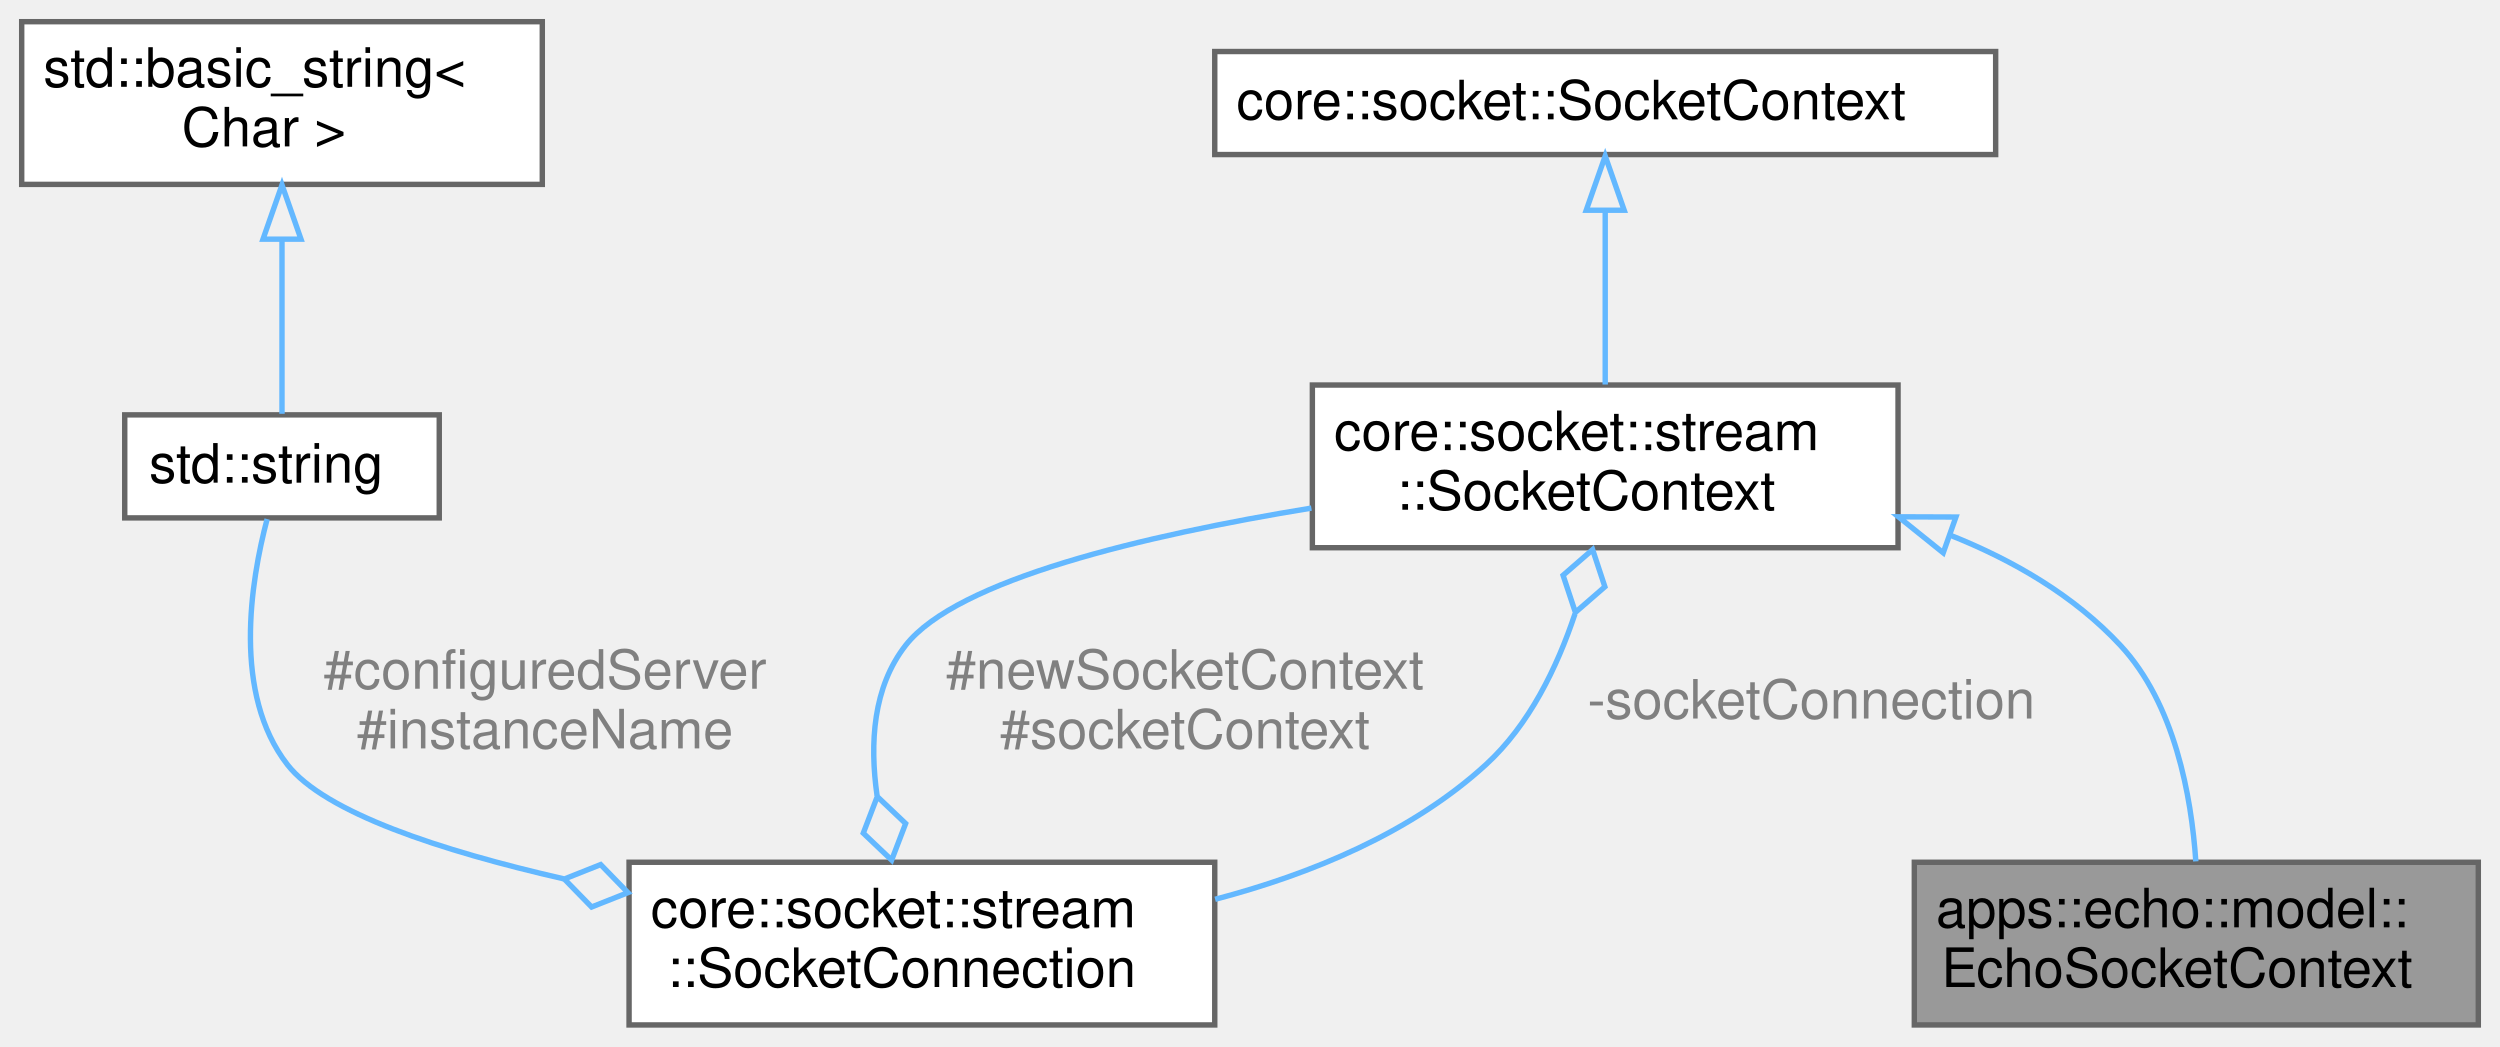
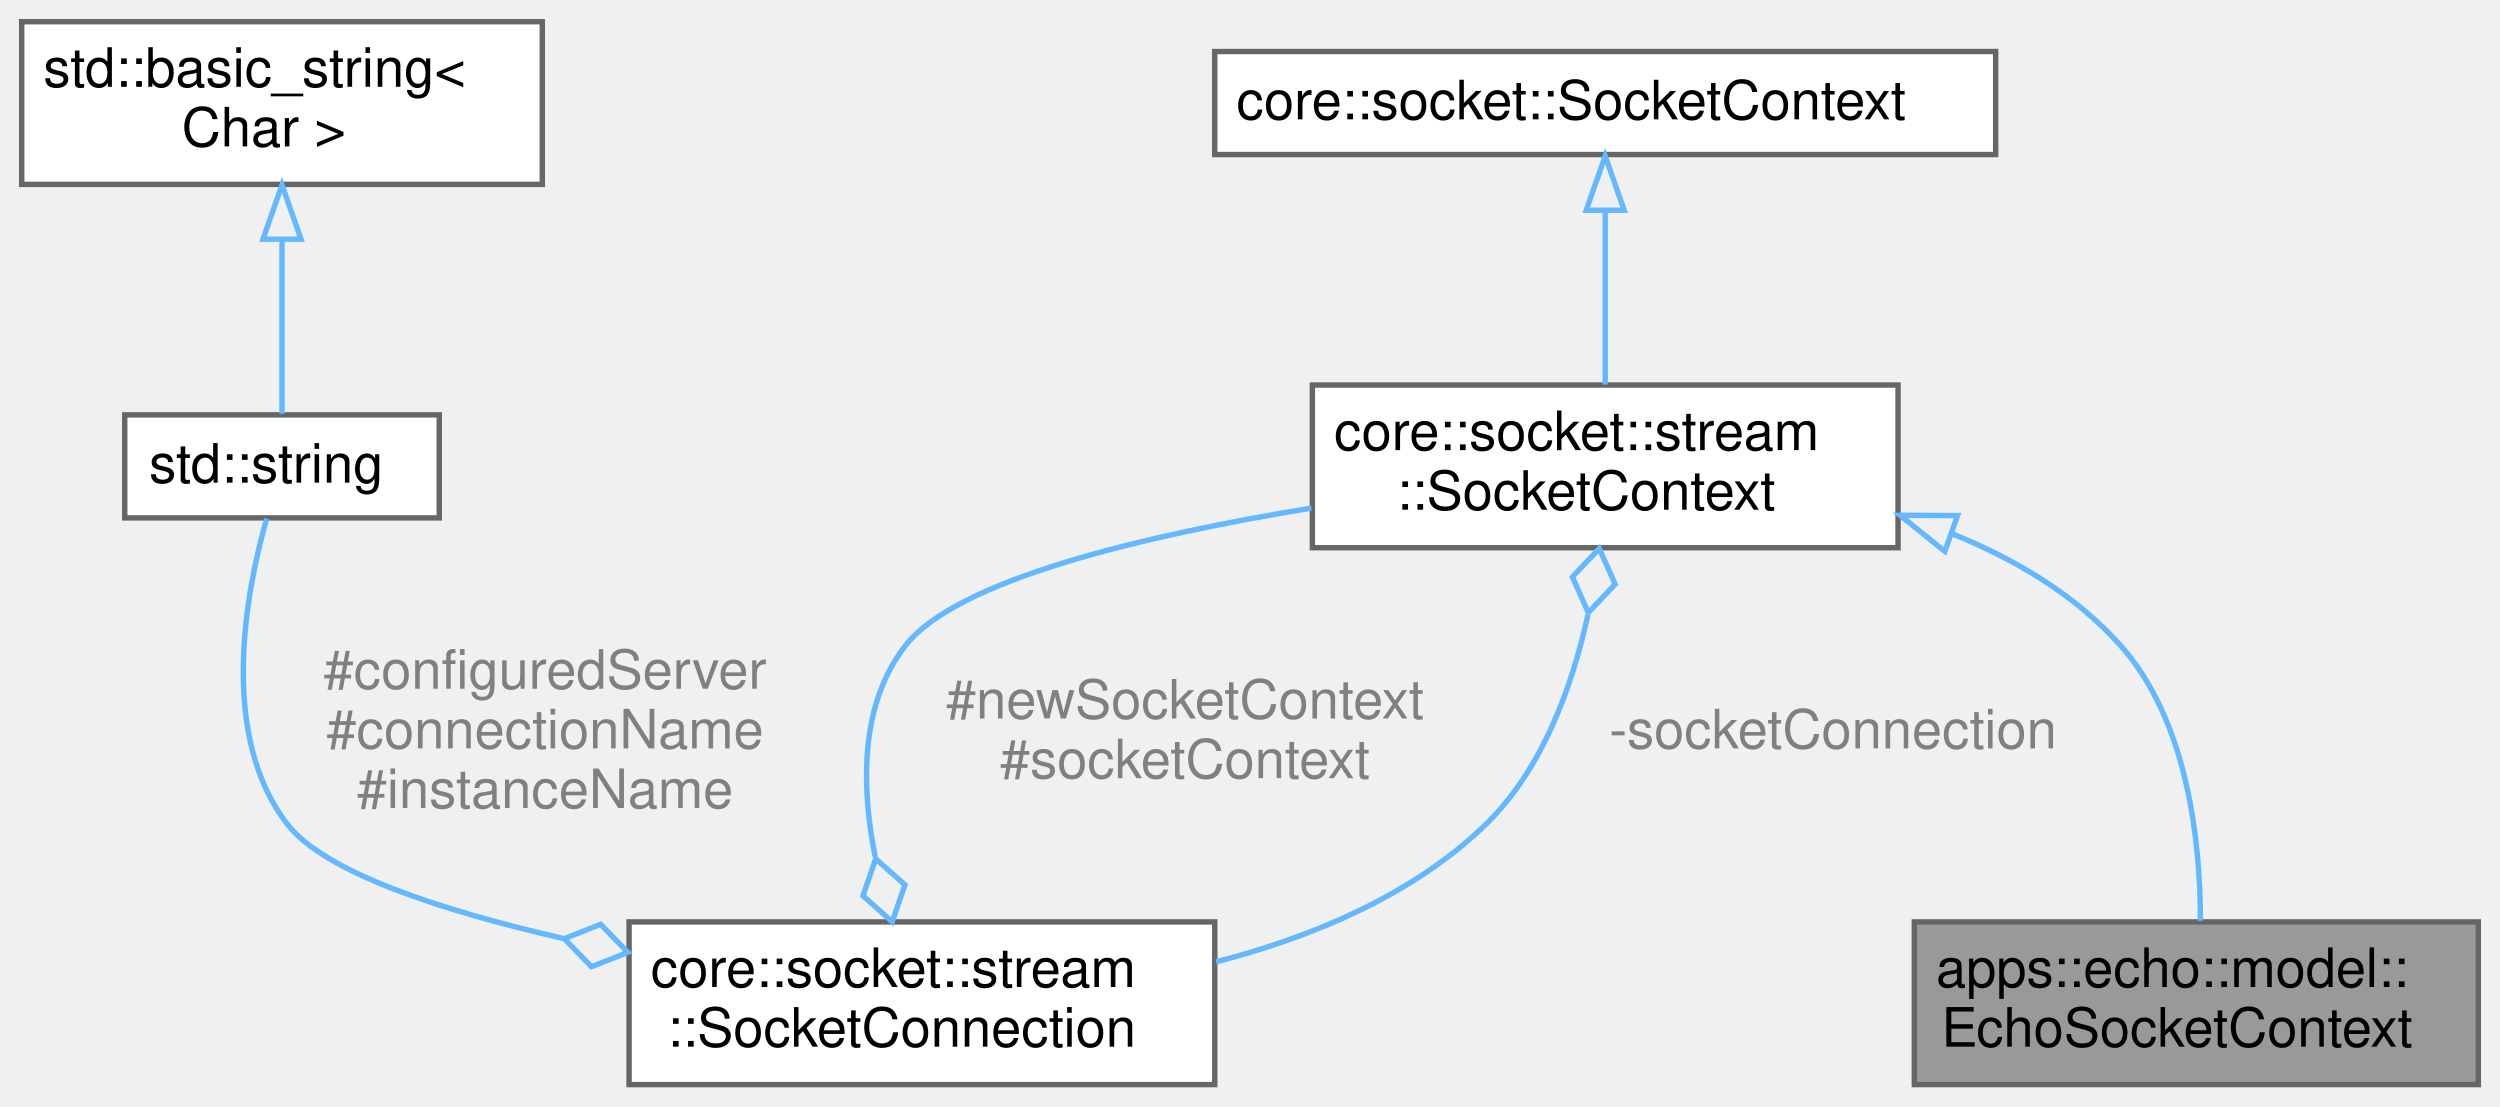
- <svg xmlns="http://www.w3.org/2000/svg" xmlns:xlink="http://www.w3.org/1999/xlink" width="461pt" height="193pt" viewBox="0.00 0.00 461.00 193.00">
-   <g id="graph0" class="graph" transform="scale(1 1) rotate(0) translate(4 189)">
+ <svg xmlns="http://www.w3.org/2000/svg" xmlns:xlink="http://www.w3.org/1999/xlink" width="461pt" height="204pt" viewBox="0.00 0.00 461.00 204.00">
+   <g id="graph0" class="graph" transform="scale(1 1) rotate(0) translate(4 200)">
    <g id="Node000001" class="node">
      <g id="a_Node000001">
        <a xlink:title=" ">
          <polygon fill="#999999" stroke="transparent" points="453,-30 349,-30 349,0 453,0 453,-30" />
          <text text-anchor="start" x="353" y="-18" font-family="Helvetica,sans-Serif" font-size="10.00">apps::echo::model::</text>
          <text text-anchor="start" x="354" y="-7" font-family="Helvetica,sans-Serif" font-size="10.00">EchoSocketContext</text>
          <polygon fill="none" stroke="#666666" points="349,0 349,-30 453,-30 453,0 349,0" />
        </a>
      </g>
    </g>
    <g id="Node000002" class="node">
      <g id="a_Node000002">
        <a xlink:href="classcore_1_1socket_1_1stream_1_1SocketContext.html" target="_top" xlink:title=" ">
-           <polygon fill="white" stroke="transparent" points="346,-118 238,-118 238,-88 346,-88 346,-118" />
-           <text text-anchor="start" x="242" y="-106" font-family="Helvetica,sans-Serif" font-size="10.00">core::socket::stream</text>
-           <text text-anchor="start" x="253.5" y="-95" font-family="Helvetica,sans-Serif" font-size="10.00">::SocketContext</text>
-           <polygon fill="none" stroke="#666666" points="238,-88 238,-118 346,-118 346,-88 238,-88" />
+           <polygon fill="white" stroke="transparent" points="346,-129 238,-129 238,-99 346,-99 346,-129" />
+           <text text-anchor="start" x="242" y="-117" font-family="Helvetica,sans-Serif" font-size="10.00">core::socket::stream</text>
+           <text text-anchor="start" x="253.5" y="-106" font-family="Helvetica,sans-Serif" font-size="10.00">::SocketContext</text>
+           <polygon fill="none" stroke="#666666" points="238,-99 238,-129 346,-129 346,-99 238,-99" />
        </a>
      </g>
    </g>
    <g id="edge1_Node000001_Node000002" class="edge">
      <g id="a_edge1_Node000001_Node000002">
        <a xlink:title=" ">
-           <path fill="none" stroke="#63b8ff" d="M355.54,-90.34C367.27,-85.68 378.48,-79.15 387,-70 397.03,-59.23 400.09,-42.21 400.91,-30.16" />
-           <polygon fill="none" stroke="#63b8ff" points="354.33,-87.06 346.07,-93.7 356.67,-93.66 354.33,-87.06" />
+           <path fill="none" stroke="#63b8ff" d="M355.84,-101.62C367.55,-96.93 378.68,-90.32 387,-81 399.46,-67.05 401.75,-44.73 401.76,-30.21" />
+           <polygon fill="none" stroke="#63b8ff" points="354.63,-98.33 346.37,-104.98 356.97,-104.93 354.63,-98.33" />
        </a>
      </g>
    </g>
    <g id="Node000004" class="node">
      <g id="a_Node000004">
        <a xlink:href="classcore_1_1socket_1_1stream_1_1SocketConnection.html" target="_top" xlink:title=" ">
          <polygon fill="white" stroke="transparent" points="220,-30 112,-30 112,0 220,0 220,-30" />
          <text text-anchor="start" x="116" y="-18" font-family="Helvetica,sans-Serif" font-size="10.00">core::socket::stream</text>
          <text text-anchor="start" x="119" y="-7" font-family="Helvetica,sans-Serif" font-size="10.00">::SocketConnection</text>
          <polygon fill="none" stroke="#666666" points="112,0 112,-30 220,-30 220,0 112,0" />
        </a>
      </g>
    </g>
    <g id="edge4_Node000004_Node000002" class="edge">
      <g id="a_edge4_Node000004_Node000002">
        <a xlink:title=" ">
-           <path fill="none" stroke="#63b8ff" d="M237.82,-95.31C206.9,-90.25 172.45,-82.09 163,-70 156.97,-62.29 156.35,-51.9 157.73,-42.29" />
-           <polygon fill="none" stroke="#63b8ff" points="157.77,-42.11 155.19,-35.37 160.42,-30.4 163,-37.14 157.77,-42.11" />
+           <path fill="none" stroke="#63b8ff" d="M237.82,-106.31C206.9,-101.25 172.45,-93.09 163,-81 154.54,-70.19 154.79,-55 157.38,-42.02" />
+           <polygon fill="none" stroke="#63b8ff" points="157.48,-41.63 155.13,-34.82 160.52,-30.02 162.87,-36.84 157.48,-41.63" />
        </a>
      </g>
-       <text text-anchor="middle" x="214.5" y="-62" font-family="Helvetica,sans-Serif" font-size="10.00" fill="grey"> #newSocketContext</text>
-       <text text-anchor="middle" x="214.5" y="-51" font-family="Helvetica,sans-Serif" font-size="10.00" fill="grey">#socketContext</text>
+       <text text-anchor="middle" x="214.5" y="-67.5" font-family="Helvetica,sans-Serif" font-size="10.00" fill="grey"> #newSocketContext</text>
+       <text text-anchor="middle" x="214.5" y="-56.5" font-family="Helvetica,sans-Serif" font-size="10.00" fill="grey">#socketContext</text>
    </g>
    <g id="Node000003" class="node">
      <g id="a_Node000003">
        <a xlink:href="classcore_1_1socket_1_1SocketContext.html" target="_top" xlink:title=" ">
-           <polygon fill="white" stroke="transparent" points="364,-179.5 220,-179.5 220,-160.5 364,-160.5 364,-179.5" />
-           <text text-anchor="start" x="224" y="-167" font-family="Helvetica,sans-Serif" font-size="10.00">core::socket::SocketContext</text>
-           <polygon fill="none" stroke="#666666" points="220,-160.5 220,-179.5 364,-179.5 364,-160.5 220,-160.5" />
+           <polygon fill="white" stroke="transparent" points="364,-190.5 220,-190.5 220,-171.5 364,-171.5 364,-190.5" />
+           <text text-anchor="start" x="224" y="-178" font-family="Helvetica,sans-Serif" font-size="10.00">core::socket::SocketContext</text>
+           <polygon fill="none" stroke="#666666" points="220,-171.5 220,-190.5 364,-190.5 364,-171.5 220,-171.5" />
        </a>
      </g>
    </g>
    <g id="edge2_Node000002_Node000003" class="edge">
      <g id="a_edge2_Node000002_Node000003">
        <a xlink:title=" ">
-           <path fill="none" stroke="#63b8ff" d="M292,-149.91C292,-139.72 292,-127.4 292,-118.09" />
-           <polygon fill="none" stroke="#63b8ff" points="288.5,-150.23 292,-160.23 295.5,-150.23 288.5,-150.23" />
+           <path fill="none" stroke="#63b8ff" d="M292,-160.91C292,-150.72 292,-138.4 292,-129.09" />
+           <polygon fill="none" stroke="#63b8ff" points="288.5,-161.23 292,-171.23 295.5,-161.23 288.5,-161.23" />
        </a>
      </g>
    </g>
    <g id="edge3_Node000002_Node000004" class="edge">
      <g id="a_edge3_Node000002_Node000004">
        <a xlink:title=" ">
-           <path fill="none" stroke="#63b8ff" d="M220.07,-23.17C237.71,-27.8 256.27,-35.44 270,-48 277.98,-55.3 283.13,-65.92 286.43,-75.81" />
-           <polygon fill="none" stroke="#63b8ff" points="286.5,-76.08 291.94,-80.8 289.68,-87.65 284.23,-82.92 286.5,-76.08" />
+           <path fill="none" stroke="#63b8ff" d="M220.24,-22.63C238,-27.22 256.59,-34.96 270,-48 280.44,-58.15 285.93,-73.43 288.81,-86.63" />
+           <polygon fill="none" stroke="#63b8ff" points="288.88,-87.03 293.84,-92.27 290.91,-98.86 285.95,-93.62 288.88,-87.03" />
        </a>
      </g>
-       <text text-anchor="middle" x="330" y="-56.5" font-family="Helvetica,sans-Serif" font-size="10.00" fill="grey"> -socketConnection</text>
+       <text text-anchor="middle" x="334" y="-62" font-family="Helvetica,sans-Serif" font-size="10.00" fill="grey"> -socketConnection</text>
    </g>
    <g id="Node000005" class="node">
      <g id="a_Node000005">
        <a xlink:title=" ">
-           <polygon fill="white" stroke="transparent" points="77,-112.5 19,-112.5 19,-93.5 77,-93.5 77,-112.5" />
-           <text text-anchor="start" x="23.5" y="-100" font-family="Helvetica,sans-Serif" font-size="10.00">std::string</text>
-           <polygon fill="none" stroke="#666666" points="19,-93.5 19,-112.5 77,-112.5 77,-93.5 19,-93.5" />
+           <polygon fill="white" stroke="transparent" points="77,-123.5 19,-123.5 19,-104.5 77,-104.5 77,-123.5" />
+           <text text-anchor="start" x="23.5" y="-111" font-family="Helvetica,sans-Serif" font-size="10.00">std::string</text>
+           <polygon fill="none" stroke="#666666" points="19,-104.5 19,-123.5 77,-123.5 77,-104.5 19,-104.5" />
        </a>
      </g>
    </g>
    <g id="edge5_Node000004_Node000005" class="edge">
      <g id="a_edge5_Node000004_Node000005">
        <a xlink:title=" ">
-           <path fill="none" stroke="#63b8ff" d="M45.26,-93.29C42.19,-81.66 38.87,-61.03 49,-48 55.88,-39.15 77.27,-32.13 99.91,-26.95" />
-           <polygon fill="none" stroke="#63b8ff" points="100.06,-26.91 105.09,-21.75 111.79,-24.4 106.76,-29.57 100.06,-26.91" />
+           <path fill="none" stroke="#63b8ff" d="M45.17,-104.36C41.33,-90.81 36.27,-64.41 49,-48 55.87,-39.14 77.25,-32.12 99.9,-26.94" />
+           <polygon fill="none" stroke="#63b8ff" points="100.05,-26.9 105.08,-21.74 111.78,-24.39 106.75,-29.56 100.05,-26.9" />
        </a>
      </g>
-       <text text-anchor="middle" x="96.5" y="-62" font-family="Helvetica,sans-Serif" font-size="10.00" fill="grey"> #configuredServer</text>
+       <text text-anchor="middle" x="96.5" y="-73" font-family="Helvetica,sans-Serif" font-size="10.00" fill="grey"> #configuredServer</text>
+       <text text-anchor="middle" x="96.5" y="-62" font-family="Helvetica,sans-Serif" font-size="10.00" fill="grey">#connectionName</text>
      <text text-anchor="middle" x="96.5" y="-51" font-family="Helvetica,sans-Serif" font-size="10.00" fill="grey">#instanceName</text>
    </g>
    <g id="Node000006" class="node">
      <g id="a_Node000006">
        <a xlink:title=" ">
-           <polygon fill="white" stroke="transparent" points="96,-185 0,-185 0,-155 96,-155 96,-185" />
-           <text text-anchor="start" x="4" y="-173" font-family="Helvetica,sans-Serif" font-size="10.00">std::basic_string&lt;</text>
-           <text text-anchor="start" x="29.5" y="-162" font-family="Helvetica,sans-Serif" font-size="10.00"> Char &gt;</text>
-           <polygon fill="none" stroke="#666666" points="0,-155 0,-185 96,-185 96,-155 0,-155" />
+           <polygon fill="white" stroke="transparent" points="96,-196 0,-196 0,-166 96,-166 96,-196" />
+           <text text-anchor="start" x="4" y="-184" font-family="Helvetica,sans-Serif" font-size="10.00">std::basic_string&lt;</text>
+           <text text-anchor="start" x="29.5" y="-173" font-family="Helvetica,sans-Serif" font-size="10.00"> Char &gt;</text>
+           <polygon fill="none" stroke="#666666" points="0,-166 0,-196 96,-196 96,-166 0,-166" />
        </a>
      </g>
    </g>
    <g id="edge6_Node000005_Node000006" class="edge">
      <g id="a_edge6_Node000005_Node000006">
        <a xlink:title=" ">
-           <path fill="none" stroke="#63b8ff" d="M48,-144.75C48,-133.52 48,-120.88 48,-112.69" />
-           <polygon fill="none" stroke="#63b8ff" points="44.5,-144.9 48,-154.9 51.5,-144.9 44.5,-144.9" />
+           <path fill="none" stroke="#63b8ff" d="M48,-155.75C48,-144.52 48,-131.88 48,-123.69" />
+           <polygon fill="none" stroke="#63b8ff" points="44.5,-155.9 48,-165.9 51.5,-155.9 44.5,-155.9" />
        </a>
      </g>
    </g>
  </g>
</svg>
